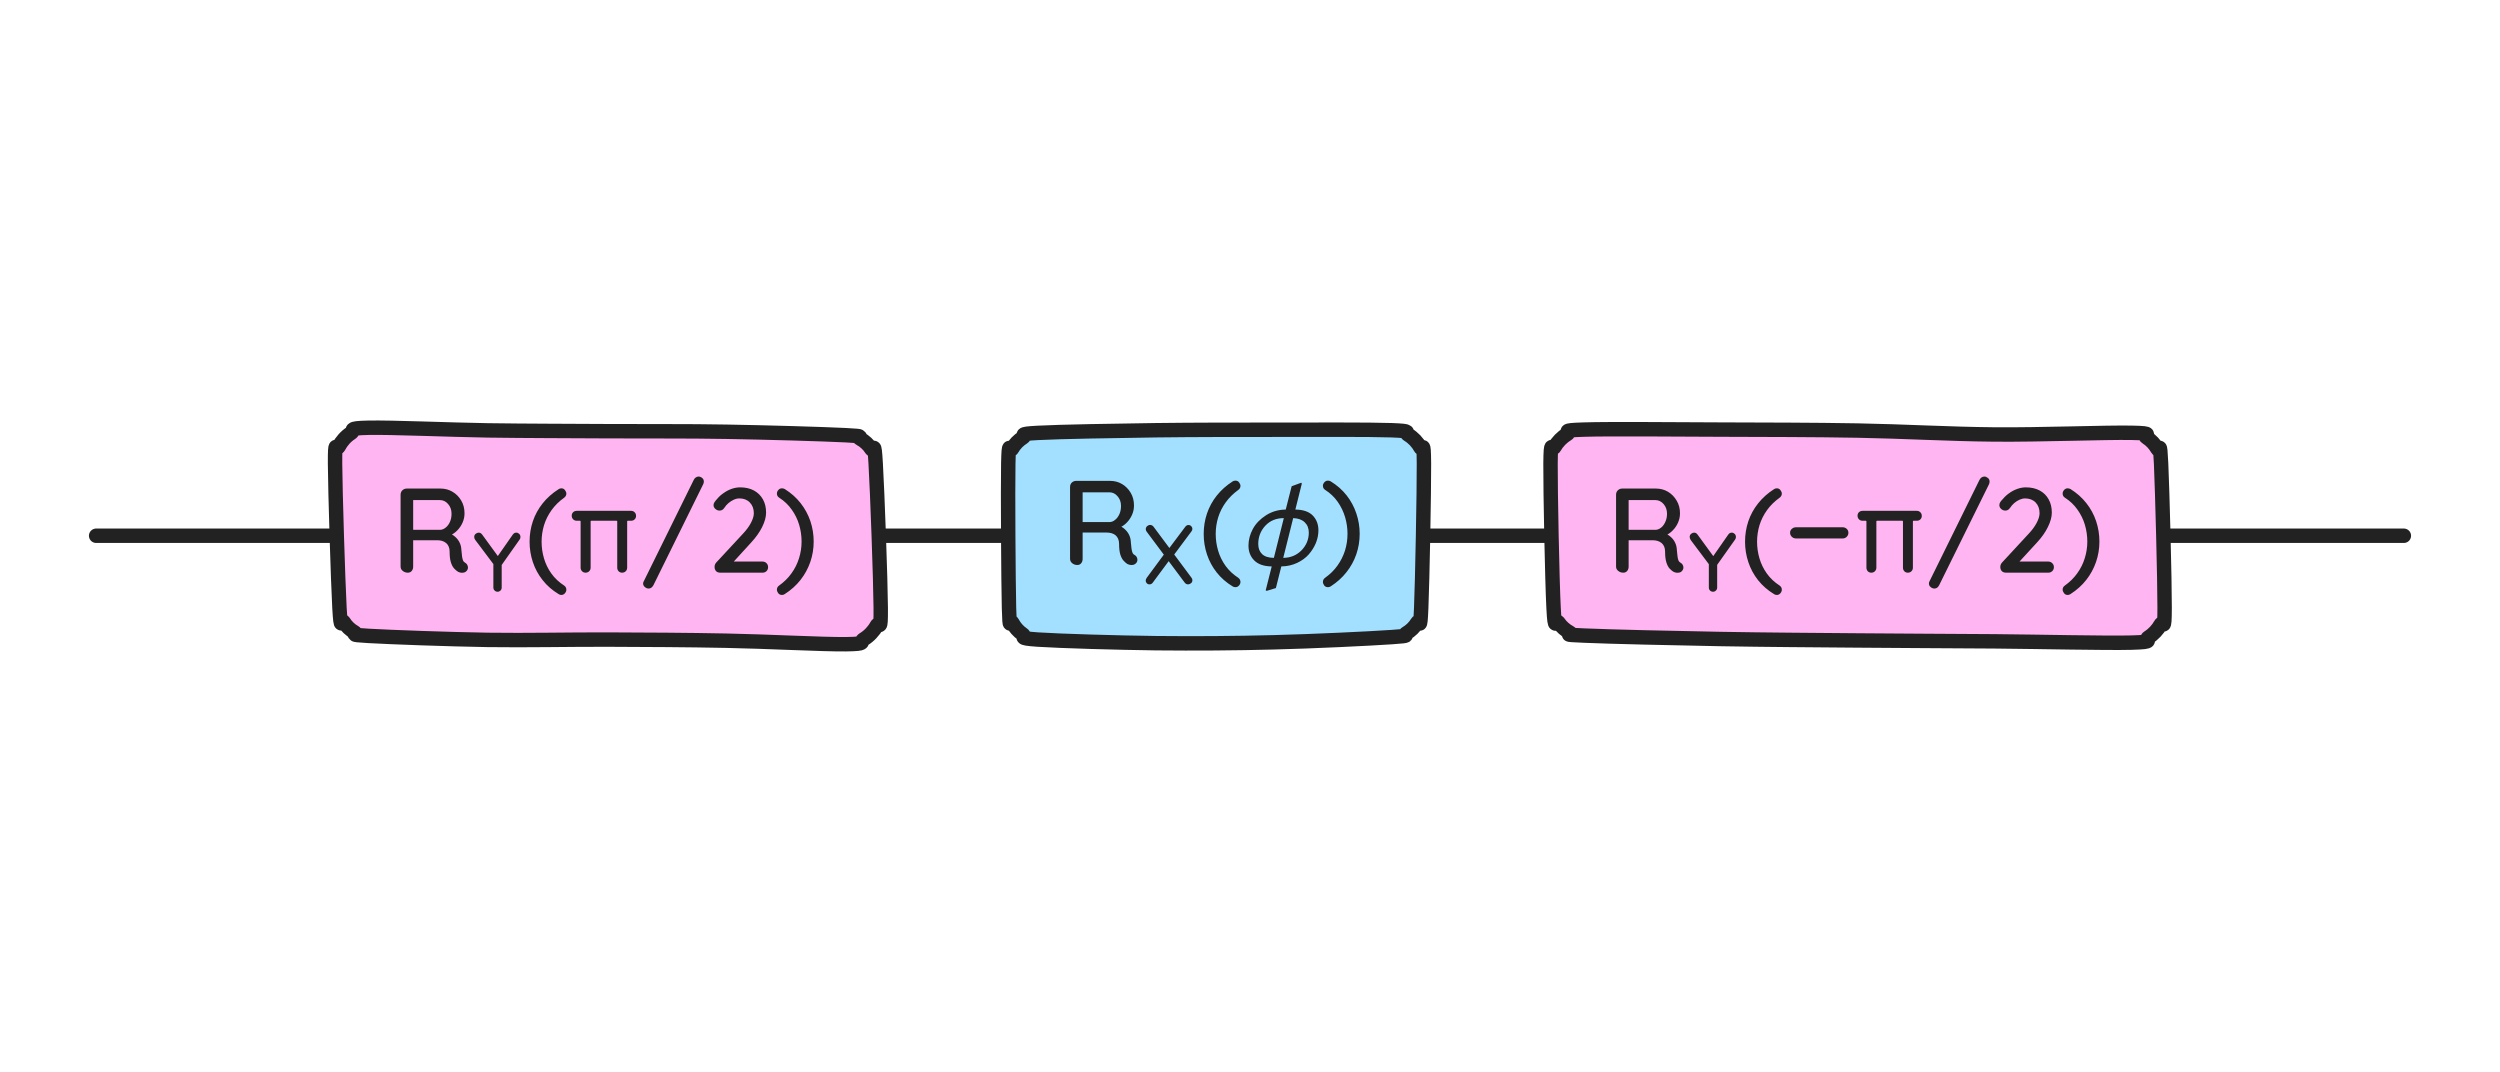
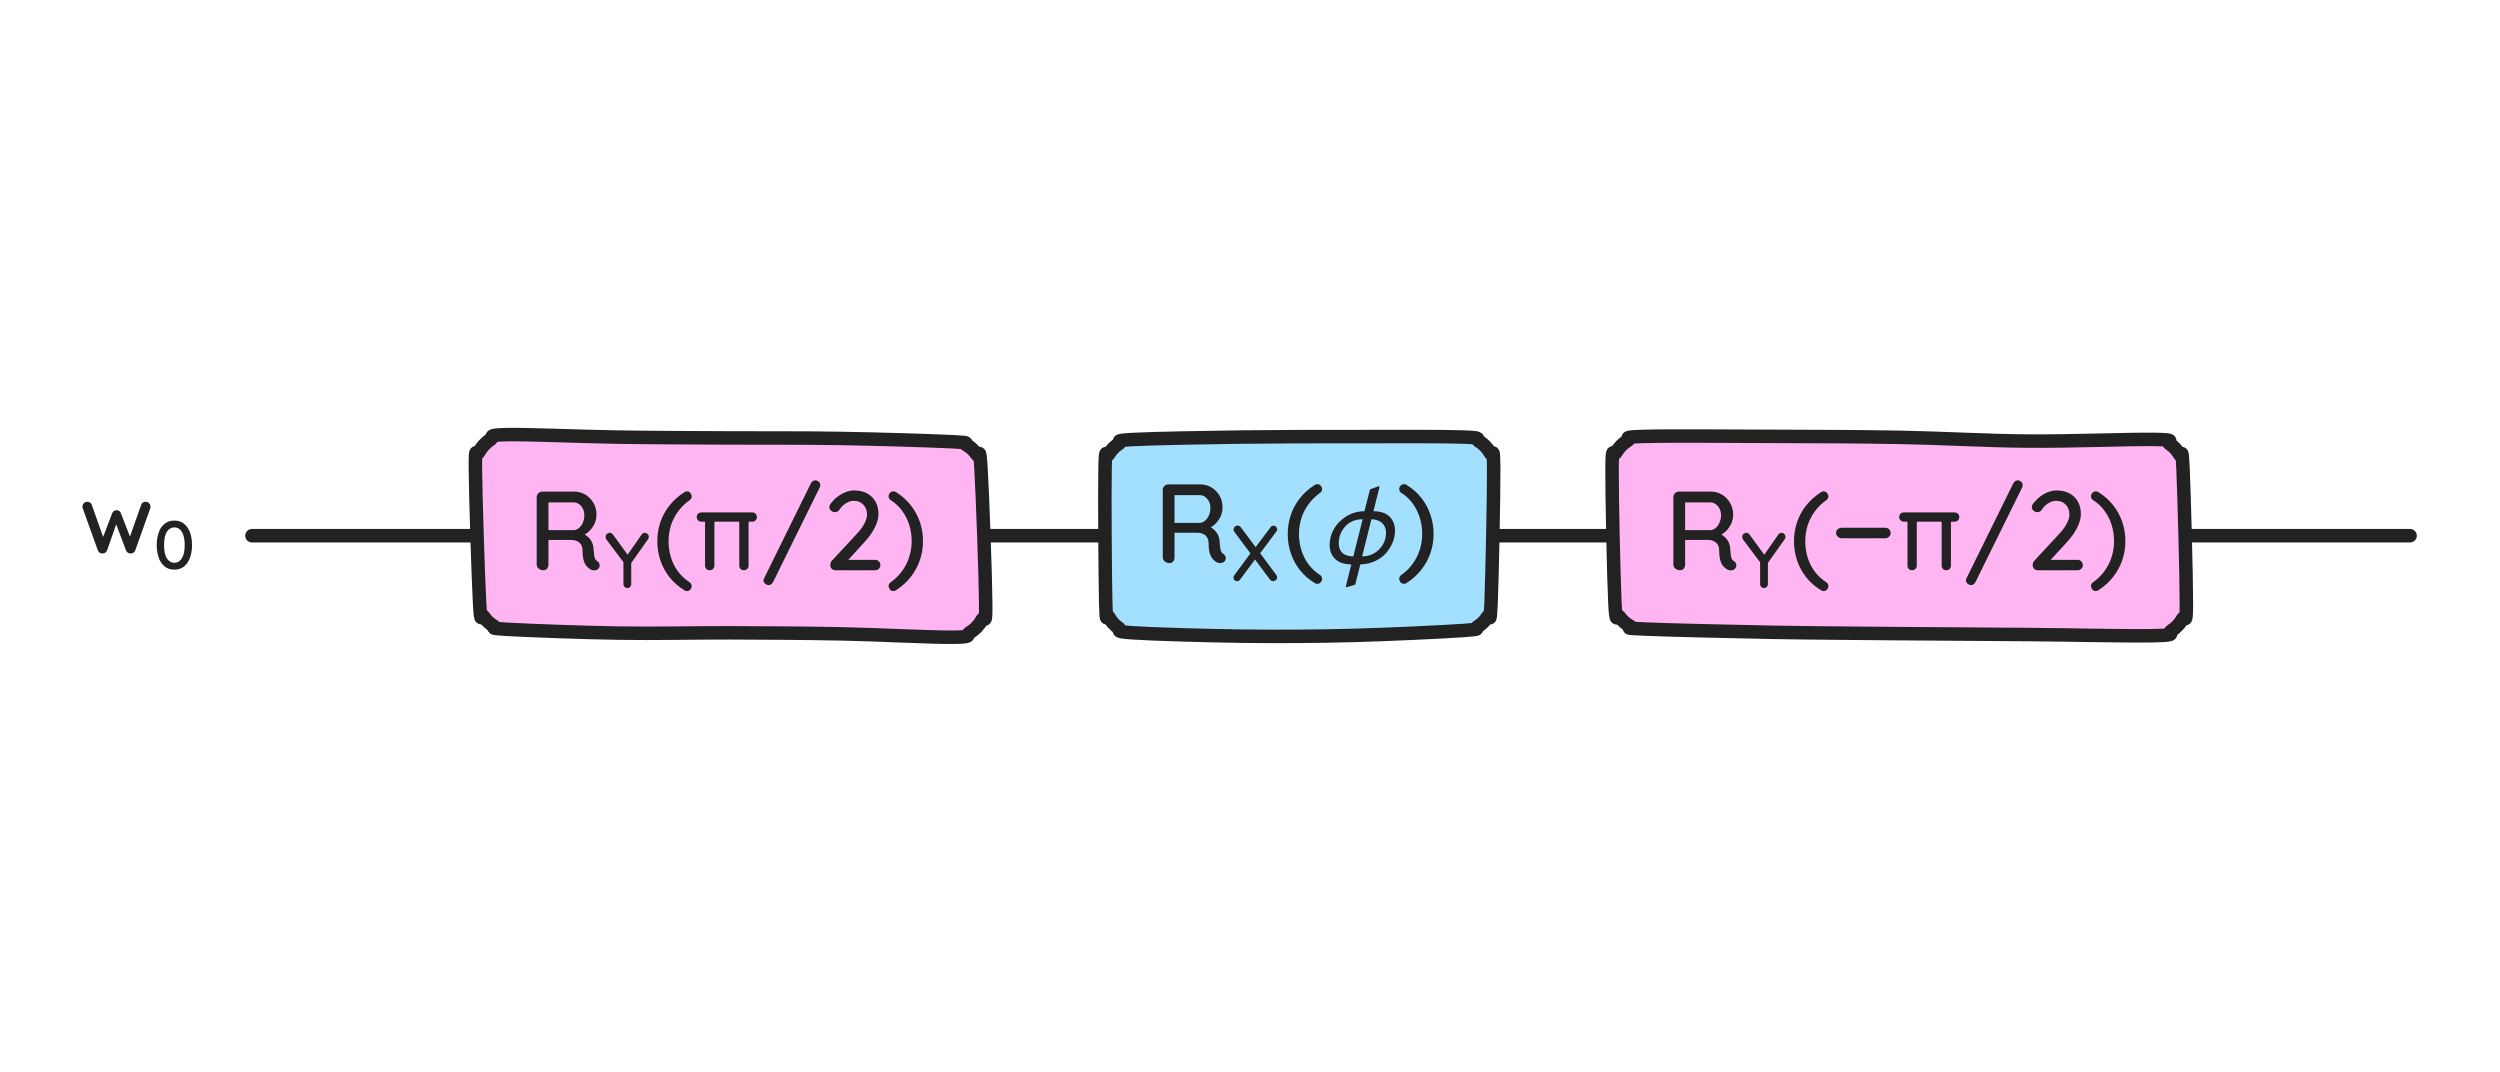
- <svg xmlns="http://www.w3.org/2000/svg" viewBox="-12 -66.87 312.04 133.73" width="312.04" height="133.73">
+ <svg xmlns="http://www.w3.org/2000/svg" viewBox="-33.63 -71.5 333.67 143" width="333.67" height="143">
  <g stroke-linecap="round" stroke-linejoin="round">
    <path d="M0,0C2.29,0 9.14,0 13.72,0C18.29,0 22.86,0 27.43,0C32,0 36.58,0 41.15,0C45.72,0 50.29,0 54.87,0C59.44,0 64.01,0 68.58,0C73.15,0 77.73,0 82.3,0C86.87,0 91.44,0 96.01,0C100.59,0 105.16,0 109.73,0C114.3,0 118.87,0 123.45,0C128.02,0 132.59,0 137.16,0C141.73,0 146.31,0 150.88,0C155.45,0 160.02,0 164.6,0C169.17,0 173.74,0 178.31,0C182.88,0 187.46,0 192.03,0C196.6,0 201.17,0 205.74,0C210.32,0 214.89,0 219.46,0C224.03,0 228.6,0 233.18,0C237.75,0 242.32,0 246.89,0C251.46,0 256.04,0 260.61,0C265.18,0 269.75,0 274.33,0C278.9,0 285.76,0 288.04,0" fill="none" stroke="#222222" stroke-width="1.8" />
-     <path d="M95.36,-12.12C95.89,-11.84 96.42,-11.36 96.74,-10.84C97.07,-10.32 97.11,-12.31 97.3,-9C97.5,-5.69 97.91,5.63 97.93,9C97.95,12.37 97.77,10.58 97.42,11.23C97.07,11.88 96.46,12.53 95.82,12.91C95.18,13.3 96.42,13.5 93.56,13.54C90.7,13.57 83.63,13.19 78.67,13.1C73.71,13 68.74,12.98 63.78,12.96C58.82,12.95 53.85,13.07 48.89,13C43.93,12.92 36.77,12.66 34,12.5C31.23,12.34 32.76,12.33 32.24,12.04C31.73,11.76 31.23,11.29 30.92,10.78C30.61,10.27 30.56,12.3 30.37,9C30.19,5.7 29.84,-5.64 29.82,-9C29.81,-12.36 29.96,-10.51 30.29,-11.14C30.62,-11.78 31.18,-12.42 31.8,-12.81C32.42,-13.2 31.15,-13.42 34,-13.48C36.85,-13.54 43.93,-13.23 48.89,-13.15C53.85,-13.08 58.82,-13.08 63.78,-13.05C68.74,-13.02 73.71,-13.07 78.67,-12.98C83.63,-12.9 90.78,-12.69 93.56,-12.55C96.34,-12.4 94.83,-12.41 95.36,-12.12Z" fill="#FFB5F1" stroke="#222222" stroke-width="1.8" />
-     <path d="M163.78,-12.6C164.38,-12.24 164.94,-11.65 165.26,-11.05C165.58,-10.45 165.7,-12.34 165.73,-9C165.75,-5.66 165.53,5.69 165.39,9C165.25,12.31 165.2,10.31 164.89,10.84C164.58,11.37 164.07,11.87 163.54,12.17C163.01,12.48 164.46,12.46 161.71,12.65C158.95,12.84 151.9,13.18 146.99,13.3C142.09,13.43 137.18,13.46 132.28,13.41C127.37,13.35 120.33,13.14 117.56,12.96C114.79,12.77 116.19,12.66 115.65,12.3C115.12,11.95 114.64,11.4 114.36,10.85C114.07,10.3 114.03,12.31 113.94,9C113.86,5.69 113.79,-5.69 113.85,-9C113.92,-12.31 114.03,-10.32 114.33,-10.86C114.64,-11.41 115.14,-11.93 115.68,-12.26C116.21,-12.59 114.79,-12.69 117.56,-12.84C120.33,-12.99 127.37,-13.1 132.28,-13.17C137.18,-13.23 142.09,-13.23 146.99,-13.23C151.9,-13.23 158.91,-13.27 161.71,-13.17C164.51,-13.06 163.19,-12.95 163.78,-12.6Z" fill="#A3E0FF" stroke="#222222" stroke-width="1.8" />
-     <path d="M255.93,-12.27C256.47,-11.94 256.96,-11.41 257.27,-10.86C257.57,-10.32 257.58,-12.31 257.74,-9C257.89,-5.69 258.19,5.65 258.18,9C258.17,12.35 258,10.48 257.67,11.09C257.33,11.71 256.77,12.31 256.17,12.68C255.56,13.06 257.24,13.25 254.04,13.34C250.84,13.42 242.65,13.23 236.96,13.18C231.26,13.14 225.57,13.12 219.87,13.07C214.18,13.02 208.49,12.99 202.79,12.89C197.1,12.79 188.85,12.6 185.71,12.46C182.56,12.33 184.46,12.35 183.93,12.08C183.4,11.8 182.87,11.35 182.53,10.83C182.19,10.32 182.08,12.31 181.91,9C181.74,5.69 181.51,-5.65 181.53,-9C181.56,-12.35 181.72,-10.49 182.06,-11.11C182.4,-11.72 182.98,-12.31 183.59,-12.67C184.2,-13.03 182.51,-13.15 185.71,-13.25C188.91,-13.35 197.1,-13.27 202.79,-13.25C208.49,-13.23 214.18,-13.23 219.87,-13.13C225.57,-13.03 231.26,-12.69 236.96,-12.64C242.65,-12.59 250.88,-12.91 254.04,-12.85C257.2,-12.79 255.39,-12.6 255.93,-12.27Z" fill="#FFB5F1" stroke="#222222" stroke-width="1.8" />
+     <path d="M95.36,-12.12C95.89,-11.83 96.42,-11.35 96.74,-10.84C97.06,-10.32 97.1,-12.31 97.3,-9C97.5,-5.69 97.91,5.63 97.93,9C97.96,12.37 97.78,10.58 97.43,11.23C97.08,11.89 96.47,12.54 95.82,12.92C95.18,13.31 96.42,13.52 93.56,13.55C90.7,13.58 83.63,13.2 78.67,13.1C73.71,13 68.74,12.98 63.78,12.96C58.82,12.95 53.85,13.08 48.89,13C43.93,12.92 36.77,12.65 34,12.49C31.23,12.33 32.76,12.32 32.25,12.04C31.73,11.75 31.24,11.28 30.92,10.78C30.61,10.27 30.57,12.3 30.38,9C30.2,5.7 29.84,-5.64 29.82,-9C29.8,-12.36 29.95,-10.51 30.28,-11.15C30.61,-11.78 31.18,-12.42 31.8,-12.81C32.42,-13.2 31.15,-13.43 34,-13.49C36.85,-13.55 43.93,-13.23 48.89,-13.16C53.85,-13.08 58.82,-13.08 63.78,-13.05C68.74,-13.02 73.71,-13.07 78.67,-12.98C83.63,-12.9 90.78,-12.68 93.56,-12.54C96.34,-12.39 94.83,-12.4 95.36,-12.12Z" fill="#FFB5F1" stroke="#222222" stroke-width="1.8" />
+     <path d="M163.78,-12.6C164.38,-12.25 164.94,-11.65 165.26,-11.05C165.59,-10.45 165.71,-12.34 165.73,-9C165.75,-5.66 165.52,5.69 165.38,9C165.24,12.31 165.19,10.31 164.89,10.84C164.58,11.36 164.07,11.87 163.54,12.17C163.01,12.47 164.46,12.45 161.71,12.65C158.95,12.84 151.9,13.18 146.99,13.31C142.09,13.44 137.18,13.47 132.28,13.41C127.37,13.35 120.33,13.14 117.56,12.96C114.79,12.77 116.19,12.65 115.65,12.3C115.12,11.95 114.65,11.4 114.36,10.85C114.08,10.3 114.04,12.31 113.95,9C113.87,5.69 113.79,-5.69 113.86,-9C113.92,-12.31 114.04,-10.32 114.34,-10.86C114.64,-11.4 115.14,-11.93 115.68,-12.26C116.21,-12.59 114.79,-12.69 117.56,-12.84C120.33,-12.99 127.37,-13.1 132.28,-13.17C137.18,-13.23 142.09,-13.23 146.99,-13.23C151.9,-13.23 158.91,-13.27 161.71,-13.17C164.51,-13.06 163.19,-12.95 163.78,-12.6Z" fill="#A3E0FF" stroke="#222222" stroke-width="1.8" />
+     <path d="M255.93,-12.27C256.47,-11.94 256.96,-11.4 257.26,-10.86C257.56,-10.31 257.58,-12.31 257.73,-9C257.88,-5.69 258.19,5.65 258.18,9C258.17,12.35 258.01,10.48 257.67,11.1C257.34,11.71 256.78,12.31 256.17,12.69C255.57,13.06 257.24,13.26 254.04,13.34C250.84,13.43 242.65,13.23 236.96,13.19C231.26,13.14 225.57,13.12 219.87,13.07C214.18,13.02 208.49,12.99 202.79,12.89C197.1,12.78 188.85,12.59 185.71,12.45C182.56,12.31 184.46,12.34 183.94,12.07C183.41,11.8 182.87,11.34 182.53,10.83C182.2,10.32 182.08,12.31 181.91,9C181.75,5.69 181.5,-5.65 181.53,-9C181.55,-12.35 181.71,-10.5 182.06,-11.11C182.4,-11.72 182.98,-12.32 183.58,-12.68C184.19,-13.03 182.51,-13.16 185.71,-13.25C188.91,-13.35 197.1,-13.28 202.79,-13.26C208.49,-13.24 214.18,-13.23 219.87,-13.13C225.57,-13.03 231.26,-12.68 236.96,-12.63C242.65,-12.58 250.88,-12.91 254.04,-12.85C257.2,-12.79 255.39,-12.6 255.93,-12.27Z" fill="#FFB5F1" stroke="#222222" stroke-width="1.8" />
    <path d="M38.9,4.61Q38.54,4.61 38.27,4.39Q38,4.18 38,3.85L38,-5.12Q38,-5.45 38.22,-5.67Q38.45,-5.89 38.77,-5.89L43,-5.89Q43.81,-5.89 44.48,-5.49Q45.16,-5.09 45.57,-4.39Q45.98,-3.7 45.98,-2.8Q45.98,-2.2 45.74,-1.65Q45.5,-1.1 45.09,-0.68Q44.69,-0.26 44.18,-0.05L44.02,-0.34Q44.48,-0.17 44.82,0.14Q45.17,0.44 45.37,0.86Q45.57,1.27 45.59,1.79Q45.64,2.26 45.67,2.57Q45.71,2.87 45.79,3.07Q45.86,3.26 46.06,3.37Q46.32,3.52 46.39,3.82Q46.46,4.12 46.27,4.36Q46.13,4.54 45.93,4.59Q45.72,4.64 45.51,4.61Q45.31,4.57 45.16,4.49Q44.92,4.34 44.67,4.07Q44.42,3.79 44.27,3.29Q44.12,2.8 44.12,1.99Q44.12,1.61 44,1.34Q43.88,1.07 43.67,0.9Q43.46,0.73 43.17,0.64Q42.89,0.56 42.55,0.56L39.37,0.56L39.57,0.26L39.57,3.85Q39.57,4.18 39.39,4.39Q39.22,4.61 38.9,4.61ZM39.38,-0.74L42.97,-0.74Q43.31,-0.76 43.63,-1.02Q43.96,-1.28 44.16,-1.73Q44.36,-2.18 44.36,-2.75Q44.36,-3.47 43.93,-3.96Q43.51,-4.45 42.92,-4.45L39.41,-4.45L39.57,-4.84L39.57,-0.43L39.38,-0.74ZM52.44,-0.39Q52.64,-0.39 52.8,-0.24Q52.96,-0.08 52.96,0.15Q52.96,0.23 52.94,0.31Q52.91,0.39 52.86,0.47L50.46,3.87L50.62,3.26L50.62,6.46Q50.62,6.69 50.47,6.84Q50.31,6.99 50.11,6.99Q49.89,6.99 49.74,6.84Q49.58,6.69 49.58,6.46L49.58,3.34L49.66,3.64L47.34,0.55Q47.25,0.43 47.22,0.33Q47.19,0.23 47.19,0.14Q47.19,-0.09 47.37,-0.24Q47.56,-0.39 47.75,-0.39Q48,-0.39 48.18,-0.15L50.28,2.73L50.02,2.7L52,-0.14Q52.18,-0.39 52.44,-0.39ZM58.06,7.39Q57.87,7.39 57.72,7.28Q56.53,6.56 55.73,5.54Q54.92,4.52 54.51,3.29Q54.1,2.06 54.1,0.74Q54.1,-0.59 54.51,-1.81Q54.92,-3.02 55.73,-4.04Q56.54,-5.06 57.72,-5.81Q57.87,-5.92 58.06,-5.92Q58.36,-5.92 58.52,-5.69Q58.69,-5.47 58.69,-5.26Q58.69,-4.96 58.42,-4.75Q57.49,-4.09 56.86,-3.22Q56.23,-2.35 55.91,-1.34Q55.6,-0.32 55.6,0.74Q55.6,1.81 55.9,2.83Q56.2,3.85 56.83,4.73Q57.46,5.6 58.42,6.22Q58.69,6.41 58.69,6.74Q58.69,6.97 58.51,7.18Q58.33,7.39 58.06,7.39ZM61.09,4.61Q60.82,4.61 60.65,4.43Q60.47,4.25 60.47,3.98L60.47,-1.79Q60.47,-1.87 60.4,-1.87L59.99,-1.87Q59.72,-1.87 59.54,-2.05Q59.36,-2.23 59.36,-2.5Q59.36,-2.77 59.54,-2.94Q59.72,-3.11 59.99,-3.11L66.76,-3.11Q67.03,-3.11 67.21,-2.93Q67.39,-2.75 67.39,-2.48Q67.39,-2.21 67.21,-2.04Q67.03,-1.87 66.76,-1.87L66.36,-1.87Q66.28,-1.87 66.28,-1.79L66.28,3.98Q66.28,4.25 66.1,4.43Q65.92,4.61 65.65,4.61Q65.38,4.61 65.21,4.43Q65.04,4.25 65.04,3.98L65.04,-1.79Q65.04,-1.87 64.96,-1.87L61.79,-1.87Q61.72,-1.87 61.72,-1.79L61.72,3.98Q61.72,4.25 61.54,4.43Q61.36,4.61 61.09,4.61ZM68.95,6.59Q68.72,6.59 68.5,6.41Q68.27,6.23 68.27,5.96Q68.27,5.8 68.37,5.65L74.59,-6.97Q74.69,-7.18 74.85,-7.28Q75.01,-7.39 75.2,-7.39Q75.42,-7.39 75.63,-7.22Q75.85,-7.06 75.85,-6.76Q75.85,-6.59 75.77,-6.43L69.55,6.19Q69.44,6.38 69.29,6.49Q69.14,6.59 68.95,6.59ZM83.17,3.22Q83.47,3.22 83.67,3.42Q83.87,3.62 83.87,3.92Q83.87,4.22 83.67,4.42Q83.47,4.61 83.17,4.61L77.91,4.61Q77.57,4.61 77.38,4.42Q77.19,4.22 77.19,3.89Q77.19,3.59 77.39,3.35L80.74,-0.26Q81.39,-0.95 81.74,-1.63Q82.09,-2.3 82.09,-2.81Q82.09,-3.64 81.59,-4.15Q81.1,-4.66 80.29,-4.66Q79.94,-4.66 79.59,-4.5Q79.24,-4.34 78.93,-4.08Q78.62,-3.82 78.4,-3.47Q78.25,-3.26 78.1,-3.2Q77.95,-3.14 77.81,-3.14Q77.53,-3.14 77.3,-3.34Q77.06,-3.55 77.06,-3.82Q77.06,-4.03 77.2,-4.22Q77.34,-4.42 77.54,-4.63Q77.87,-5.03 78.35,-5.35Q78.82,-5.68 79.34,-5.86Q79.87,-6.04 80.38,-6.04Q81.37,-6.04 82.1,-5.65Q82.82,-5.26 83.22,-4.55Q83.62,-3.85 83.62,-2.89Q83.62,-2.08 83.13,-1.09Q82.64,-0.11 81.77,0.83L79.45,3.37L79.29,3.22L83.17,3.22ZM85.6,7.39Q85.3,7.39 85.13,7.16Q84.97,6.94 84.97,6.73Q84.97,6.41 85.24,6.22Q86.17,5.56 86.79,4.69Q87.42,3.82 87.73,2.81Q88.05,1.79 88.05,0.73Q88.05,-0.34 87.75,-1.36Q87.45,-2.38 86.82,-3.26Q86.2,-4.15 85.24,-4.76Q84.97,-4.94 84.97,-5.27Q84.97,-5.5 85.15,-5.71Q85.33,-5.92 85.6,-5.92Q85.78,-5.92 85.95,-5.83Q87.13,-5.09 87.93,-4.07Q88.73,-3.05 89.15,-1.82Q89.56,-0.59 89.56,0.73Q89.56,2.05 89.14,3.27Q88.72,4.49 87.92,5.51Q87.12,6.53 85.95,7.28Q85.8,7.39 85.6,7.39Z" fill="#222222" stroke="none" />
    <path d="M122.46,3.65Q122.1,3.65 121.83,3.43Q121.56,3.21 121.56,2.88L121.56,-6.09Q121.56,-6.42 121.78,-6.64Q122.01,-6.85 122.33,-6.85L126.56,-6.85Q127.37,-6.85 128.04,-6.46Q128.72,-6.06 129.13,-5.36Q129.54,-4.67 129.54,-3.77Q129.54,-3.17 129.3,-2.62Q129.06,-2.07 128.65,-1.65Q128.25,-1.23 127.74,-1.02L127.58,-1.3Q128.04,-1.14 128.38,-0.83Q128.73,-0.52 128.93,-0.11Q129.13,0.3 129.15,0.83Q129.2,1.29 129.23,1.6Q129.27,1.91 129.35,2.1Q129.42,2.3 129.62,2.4Q129.88,2.55 129.95,2.85Q130.02,3.15 129.83,3.39Q129.69,3.57 129.49,3.62Q129.28,3.68 129.07,3.64Q128.87,3.6 128.72,3.53Q128.48,3.38 128.23,3.1Q127.98,2.82 127.83,2.33Q127.68,1.83 127.68,1.02Q127.68,0.65 127.56,0.38Q127.44,0.11 127.23,-0.07Q127.02,-0.24 126.73,-0.32Q126.45,-0.4 126.11,-0.4L122.93,-0.4L123.13,-0.7L123.13,2.88Q123.13,3.21 122.95,3.43Q122.78,3.65 122.46,3.65ZM122.94,-1.71L126.53,-1.71Q126.87,-1.72 127.19,-1.99Q127.52,-2.25 127.72,-2.7Q127.92,-3.15 127.92,-3.72Q127.92,-4.44 127.49,-4.93Q127.07,-5.42 126.48,-5.42L122.97,-5.42L123.13,-5.8L123.13,-1.39L122.94,-1.71ZM136.34,-1.34Q136.55,-1.34 136.69,-1.19Q136.83,-1.04 136.83,-0.86Q136.83,-0.69 136.71,-0.54L134.51,2.41L133.91,1.59L135.92,-1.09Q136.09,-1.34 136.34,-1.34ZM131.55,-1.35Q131.8,-1.35 131.98,-1.13L136.71,5.23Q136.83,5.37 136.83,5.54Q136.83,5.8 136.65,5.93Q136.47,6.07 136.29,6.07Q136.04,6.07 135.87,5.85L131.13,-0.5Q131.01,-0.65 131.01,-0.82Q131.01,-1.05 131.18,-1.2Q131.35,-1.35 131.55,-1.35ZM131.47,6.07Q131.27,6.07 131.14,5.93Q131,5.79 131,5.61Q131,5.43 131.13,5.25L133.35,2.24L133.93,3.09L131.9,5.83Q131.74,6.07 131.47,6.07ZM142.2,6.42Q142,6.42 141.85,6.32Q140.67,5.6 139.86,4.58Q139.06,3.56 138.65,2.33Q138.24,1.1 138.24,-0.22Q138.24,-1.56 138.65,-2.77Q139.06,-3.99 139.87,-5.01Q140.68,-6.03 141.85,-6.78Q142,-6.88 142.2,-6.88Q142.5,-6.88 142.66,-6.66Q142.83,-6.43 142.83,-6.22Q142.83,-5.92 142.56,-5.72Q141.63,-5.05 141,-4.18Q140.37,-3.32 140.05,-2.3Q139.74,-1.29 139.74,-0.22Q139.74,0.84 140.04,1.86Q140.34,2.88 140.97,3.76Q141.6,4.63 142.56,5.25Q142.83,5.45 142.83,5.78Q142.83,6 142.65,6.21Q142.47,6.42 142.2,6.42ZM150.49,-6.51L149.68,-3.27Q151.14,-3.25 151.85,-2.53Q152.56,-1.8 152.56,-0.67Q152.56,0.11 152.25,0.89Q151.93,1.67 151.35,2.33Q150.78,2.98 149.88,3.4Q148.99,3.81 147.93,3.83L147.25,6.53L146.1,6.88L145.98,6.81L146.73,3.83Q145.27,3.81 144.55,3.08Q143.83,2.36 143.83,1.23Q143.83,0.17 144.37,-0.84Q144.91,-1.84 146.01,-2.55Q147.1,-3.25 148.48,-3.27L149.22,-6.18L150.42,-6.62L150.49,-6.51ZM149.41,-2.2L148.17,2.76Q149.53,2.75 150.45,1.82Q151.36,0.88 151.36,-0.4Q151.36,-1.2 150.84,-1.69Q150.33,-2.17 149.41,-2.2ZM147,2.76L148.24,-2.2Q146.82,-2.2 145.93,-1.25Q145.05,-0.3 145.05,1.03Q145.05,1.83 145.53,2.29Q146.01,2.75 147,2.76ZM153.75,6.42Q153.45,6.42 153.28,6.2Q153.12,5.97 153.12,5.76Q153.12,5.45 153.39,5.25Q154.32,4.59 154.94,3.72Q155.56,2.85 155.88,1.84Q156.19,0.83 156.19,-0.24Q156.19,-1.3 155.89,-2.32Q155.59,-3.34 154.97,-4.23Q154.35,-5.12 153.39,-5.73Q153.12,-5.91 153.12,-6.24Q153.12,-6.47 153.3,-6.67Q153.48,-6.88 153.75,-6.88Q153.93,-6.88 154.09,-6.79Q155.28,-6.06 156.08,-5.04Q156.88,-4.02 157.29,-2.79Q157.71,-1.56 157.71,-0.24Q157.71,1.08 157.29,2.31Q156.87,3.53 156.06,4.55Q155.26,5.57 154.09,6.32Q153.94,6.42 153.75,6.42Z" fill="#222222" stroke="none" />
    <path d="M190.61,4.61Q190.25,4.61 189.98,4.39Q189.71,4.18 189.71,3.85L189.71,-5.12Q189.71,-5.45 189.93,-5.67Q190.16,-5.89 190.47,-5.89L194.7,-5.89Q195.51,-5.89 196.19,-5.49Q196.86,-5.09 197.27,-4.39Q197.69,-3.7 197.69,-2.8Q197.69,-2.2 197.45,-1.65Q197.21,-1.1 196.8,-0.68Q196.4,-0.26 195.89,-0.05L195.72,-0.34Q196.19,-0.17 196.53,0.14Q196.88,0.44 197.08,0.86Q197.28,1.27 197.3,1.79Q197.34,2.26 197.38,2.57Q197.42,2.87 197.49,3.07Q197.57,3.26 197.76,3.37Q198.03,3.52 198.1,3.82Q198.17,4.12 197.97,4.36Q197.84,4.54 197.63,4.59Q197.43,4.64 197.22,4.61Q197.01,4.57 196.86,4.49Q196.62,4.34 196.37,4.07Q196.13,3.79 195.98,3.29Q195.83,2.8 195.83,1.99Q195.83,1.61 195.71,1.34Q195.59,1.07 195.38,0.9Q195.17,0.73 194.88,0.64Q194.6,0.56 194.25,0.56L191.07,0.56L191.28,0.26L191.28,3.85Q191.28,4.18 191.1,4.39Q190.92,4.61 190.61,4.61ZM191.09,-0.74L194.67,-0.74Q195.02,-0.76 195.34,-1.02Q195.66,-1.28 195.86,-1.73Q196.07,-2.18 196.07,-2.75Q196.07,-3.47 195.64,-3.96Q195.21,-4.45 194.63,-4.45L191.12,-4.45L191.28,-4.84L191.28,-0.43L191.09,-0.74ZM204.15,-0.39Q204.35,-0.39 204.51,-0.24Q204.67,-0.08 204.67,0.15Q204.67,0.23 204.65,0.31Q204.62,0.39 204.57,0.47L202.16,3.87L202.33,3.26L202.33,6.46Q202.33,6.69 202.17,6.84Q202.02,6.99 201.82,6.99Q201.6,6.99 201.44,6.84Q201.29,6.69 201.29,6.46L201.29,3.34L201.36,3.64L199.04,0.55Q198.96,0.43 198.93,0.33Q198.9,0.23 198.9,0.14Q198.9,-0.09 199.08,-0.24Q199.26,-0.39 199.45,-0.39Q199.71,-0.39 199.88,-0.15L201.98,2.73L201.73,2.7L203.71,-0.14Q203.88,-0.39 204.15,-0.39ZM209.77,7.39Q209.57,7.39 209.42,7.28Q208.24,6.56 207.43,5.54Q206.63,4.52 206.22,3.29Q205.81,2.06 205.81,0.74Q205.81,-0.59 206.22,-1.81Q206.63,-3.02 207.44,-4.04Q208.25,-5.06 209.42,-5.81Q209.57,-5.92 209.77,-5.92Q210.07,-5.92 210.23,-5.69Q210.4,-5.47 210.4,-5.26Q210.4,-4.96 210.13,-4.75Q209.2,-4.09 208.57,-3.22Q207.94,-2.35 207.62,-1.34Q207.31,-0.32 207.31,0.74Q207.31,1.81 207.61,2.83Q207.91,3.85 208.54,4.73Q209.17,5.6 210.13,6.22Q210.4,6.41 210.4,6.74Q210.4,6.97 210.22,7.18Q210.04,7.39 209.77,7.39ZM212.18,0.34Q211.87,0.34 211.65,0.13Q211.43,-0.08 211.43,-0.38Q211.43,-0.67 211.65,-0.86Q211.87,-1.06 212.18,-1.06L217.97,-1.06Q218.3,-1.06 218.5,-0.86Q218.71,-0.67 218.71,-0.37Q218.71,-0.08 218.5,0.13Q218.3,0.34 217.97,0.34L212.18,0.34ZM221.57,4.61Q221.3,4.61 221.13,4.43Q220.96,4.25 220.96,3.98L220.96,-1.79Q220.96,-1.87 220.88,-1.87L220.48,-1.87Q220.21,-1.87 220.03,-2.05Q219.85,-2.23 219.85,-2.5Q219.85,-2.77 220.03,-2.94Q220.21,-3.11 220.48,-3.11L227.24,-3.11Q227.51,-3.11 227.69,-2.93Q227.87,-2.75 227.87,-2.48Q227.87,-2.21 227.69,-2.04Q227.51,-1.87 227.24,-1.87L226.84,-1.87Q226.76,-1.87 226.76,-1.79L226.76,3.98Q226.76,4.25 226.58,4.43Q226.4,4.61 226.13,4.61Q225.86,4.61 225.69,4.43Q225.52,4.25 225.52,3.98L225.52,-1.79Q225.52,-1.87 225.44,-1.87L222.28,-1.87Q222.2,-1.87 222.2,-1.79L222.2,3.98Q222.2,4.25 222.02,4.43Q221.84,4.61 221.57,4.61ZM229.43,6.59Q229.21,6.59 228.98,6.41Q228.76,6.23 228.76,5.96Q228.76,5.8 228.85,5.65L235.07,-6.97Q235.18,-7.18 235.33,-7.28Q235.49,-7.39 235.69,-7.39Q235.9,-7.39 236.11,-7.22Q236.33,-7.06 236.33,-6.76Q236.33,-6.59 236.26,-6.43L230.03,6.19Q229.93,6.38 229.78,6.49Q229.63,6.59 229.43,6.59ZM243.65,3.22Q243.95,3.22 244.15,3.42Q244.36,3.62 244.36,3.92Q244.36,4.22 244.15,4.42Q243.95,4.61 243.65,4.61L238.39,4.61Q238.06,4.61 237.86,4.42Q237.67,4.22 237.67,3.89Q237.67,3.59 237.88,3.35L241.22,-0.26Q241.87,-0.95 242.22,-1.63Q242.57,-2.3 242.57,-2.81Q242.57,-3.64 242.08,-4.15Q241.58,-4.66 240.77,-4.66Q240.43,-4.66 240.07,-4.5Q239.72,-4.34 239.41,-4.08Q239.11,-3.82 238.88,-3.47Q238.73,-3.26 238.58,-3.2Q238.43,-3.14 238.3,-3.14Q238.01,-3.14 237.78,-3.34Q237.55,-3.55 237.55,-3.82Q237.55,-4.03 237.68,-4.22Q237.82,-4.42 238.03,-4.63Q238.36,-5.03 238.83,-5.35Q239.3,-5.68 239.83,-5.86Q240.35,-6.04 240.86,-6.04Q241.85,-6.04 242.58,-5.65Q243.31,-5.26 243.7,-4.55Q244.1,-3.85 244.1,-2.89Q244.1,-2.08 243.61,-1.09Q243.13,-0.11 242.26,0.83L239.93,3.37L239.77,3.22L243.65,3.22ZM246.08,7.39Q245.78,7.39 245.62,7.16Q245.45,6.94 245.45,6.73Q245.45,6.41 245.72,6.22Q246.65,5.56 247.27,4.69Q247.9,3.82 248.21,2.81Q248.53,1.79 248.53,0.73Q248.53,-0.34 248.23,-1.36Q247.93,-2.38 247.3,-3.26Q246.68,-4.15 245.72,-4.76Q245.45,-4.94 245.45,-5.27Q245.45,-5.5 245.63,-5.71Q245.81,-5.92 246.08,-5.92Q246.26,-5.92 246.43,-5.83Q247.61,-5.09 248.41,-4.07Q249.22,-3.05 249.63,-1.82Q250.04,-0.59 250.04,0.73Q250.04,2.05 249.62,3.27Q249.2,4.49 248.4,5.51Q247.6,6.53 246.43,7.28Q246.28,7.39 246.08,7.39Z" fill="#222222" stroke="none" />
+     <path d="M-14.16,-4.53Q-13.92,-4.53 -13.73,-4.34Q-13.54,-4.15 -13.54,-3.85Q-13.54,-3.79 -13.55,-3.72Q-13.56,-3.66 -13.59,-3.61L-15.58,1.96Q-15.66,2.18 -15.85,2.29Q-16.05,2.4 -16.26,2.37Q-16.63,2.35 -16.81,1.96L-18.28,-1.94L-17.98,-1.92L-19.34,1.96Q-19.52,2.35 -19.9,2.37Q-20.09,2.4 -20.29,2.29Q-20.49,2.18 -20.57,1.96L-22.57,-3.61Q-22.63,-3.72 -22.63,-3.85Q-22.63,-4.13 -22.45,-4.33Q-22.27,-4.53 -21.98,-4.53Q-21.77,-4.53 -21.61,-4.42Q-21.44,-4.32 -21.38,-4.11L-19.71,0.58L-20.01,0.55L-18.66,-2.99Q-18.49,-3.4 -18.06,-3.4Q-17.83,-3.4 -17.7,-3.29Q-17.57,-3.19 -17.49,-2.99L-16.11,0.57L-16.46,0.61L-14.79,-4.11Q-14.66,-4.53 -14.16,-4.53ZM-10.36,4.53Q-11.12,4.53 -11.65,4.11Q-12.18,3.68 -12.44,2.94Q-12.71,2.2 -12.71,1.25Q-12.71,0.3 -12.44,-0.44Q-12.18,-1.19 -11.65,-1.6Q-11.12,-2.02 -10.36,-2.02Q-9.59,-2.02 -9.07,-1.6Q-8.55,-1.19 -8.27,-0.44Q-8,0.3 -8,1.25Q-8,2.2 -8.27,2.94Q-8.55,3.68 -9.07,4.11Q-9.59,4.53 -10.36,4.53ZM-10.36,3.61Q-9.93,3.61 -9.63,3.34Q-9.32,3.06 -9.15,2.54Q-8.98,2.01 -8.98,1.25Q-8.98,0.49 -9.15,-0.04Q-9.32,-0.57 -9.63,-0.84Q-9.93,-1.11 -10.36,-1.11Q-10.78,-1.11 -11.09,-0.84Q-11.4,-0.57 -11.57,-0.04Q-11.73,0.49 -11.73,1.25Q-11.73,2.01 -11.57,2.54Q-11.4,3.06 -11.09,3.34Q-10.78,3.61 -10.36,3.61Z" fill="#222222" stroke="none" />
  </g>
</svg>
